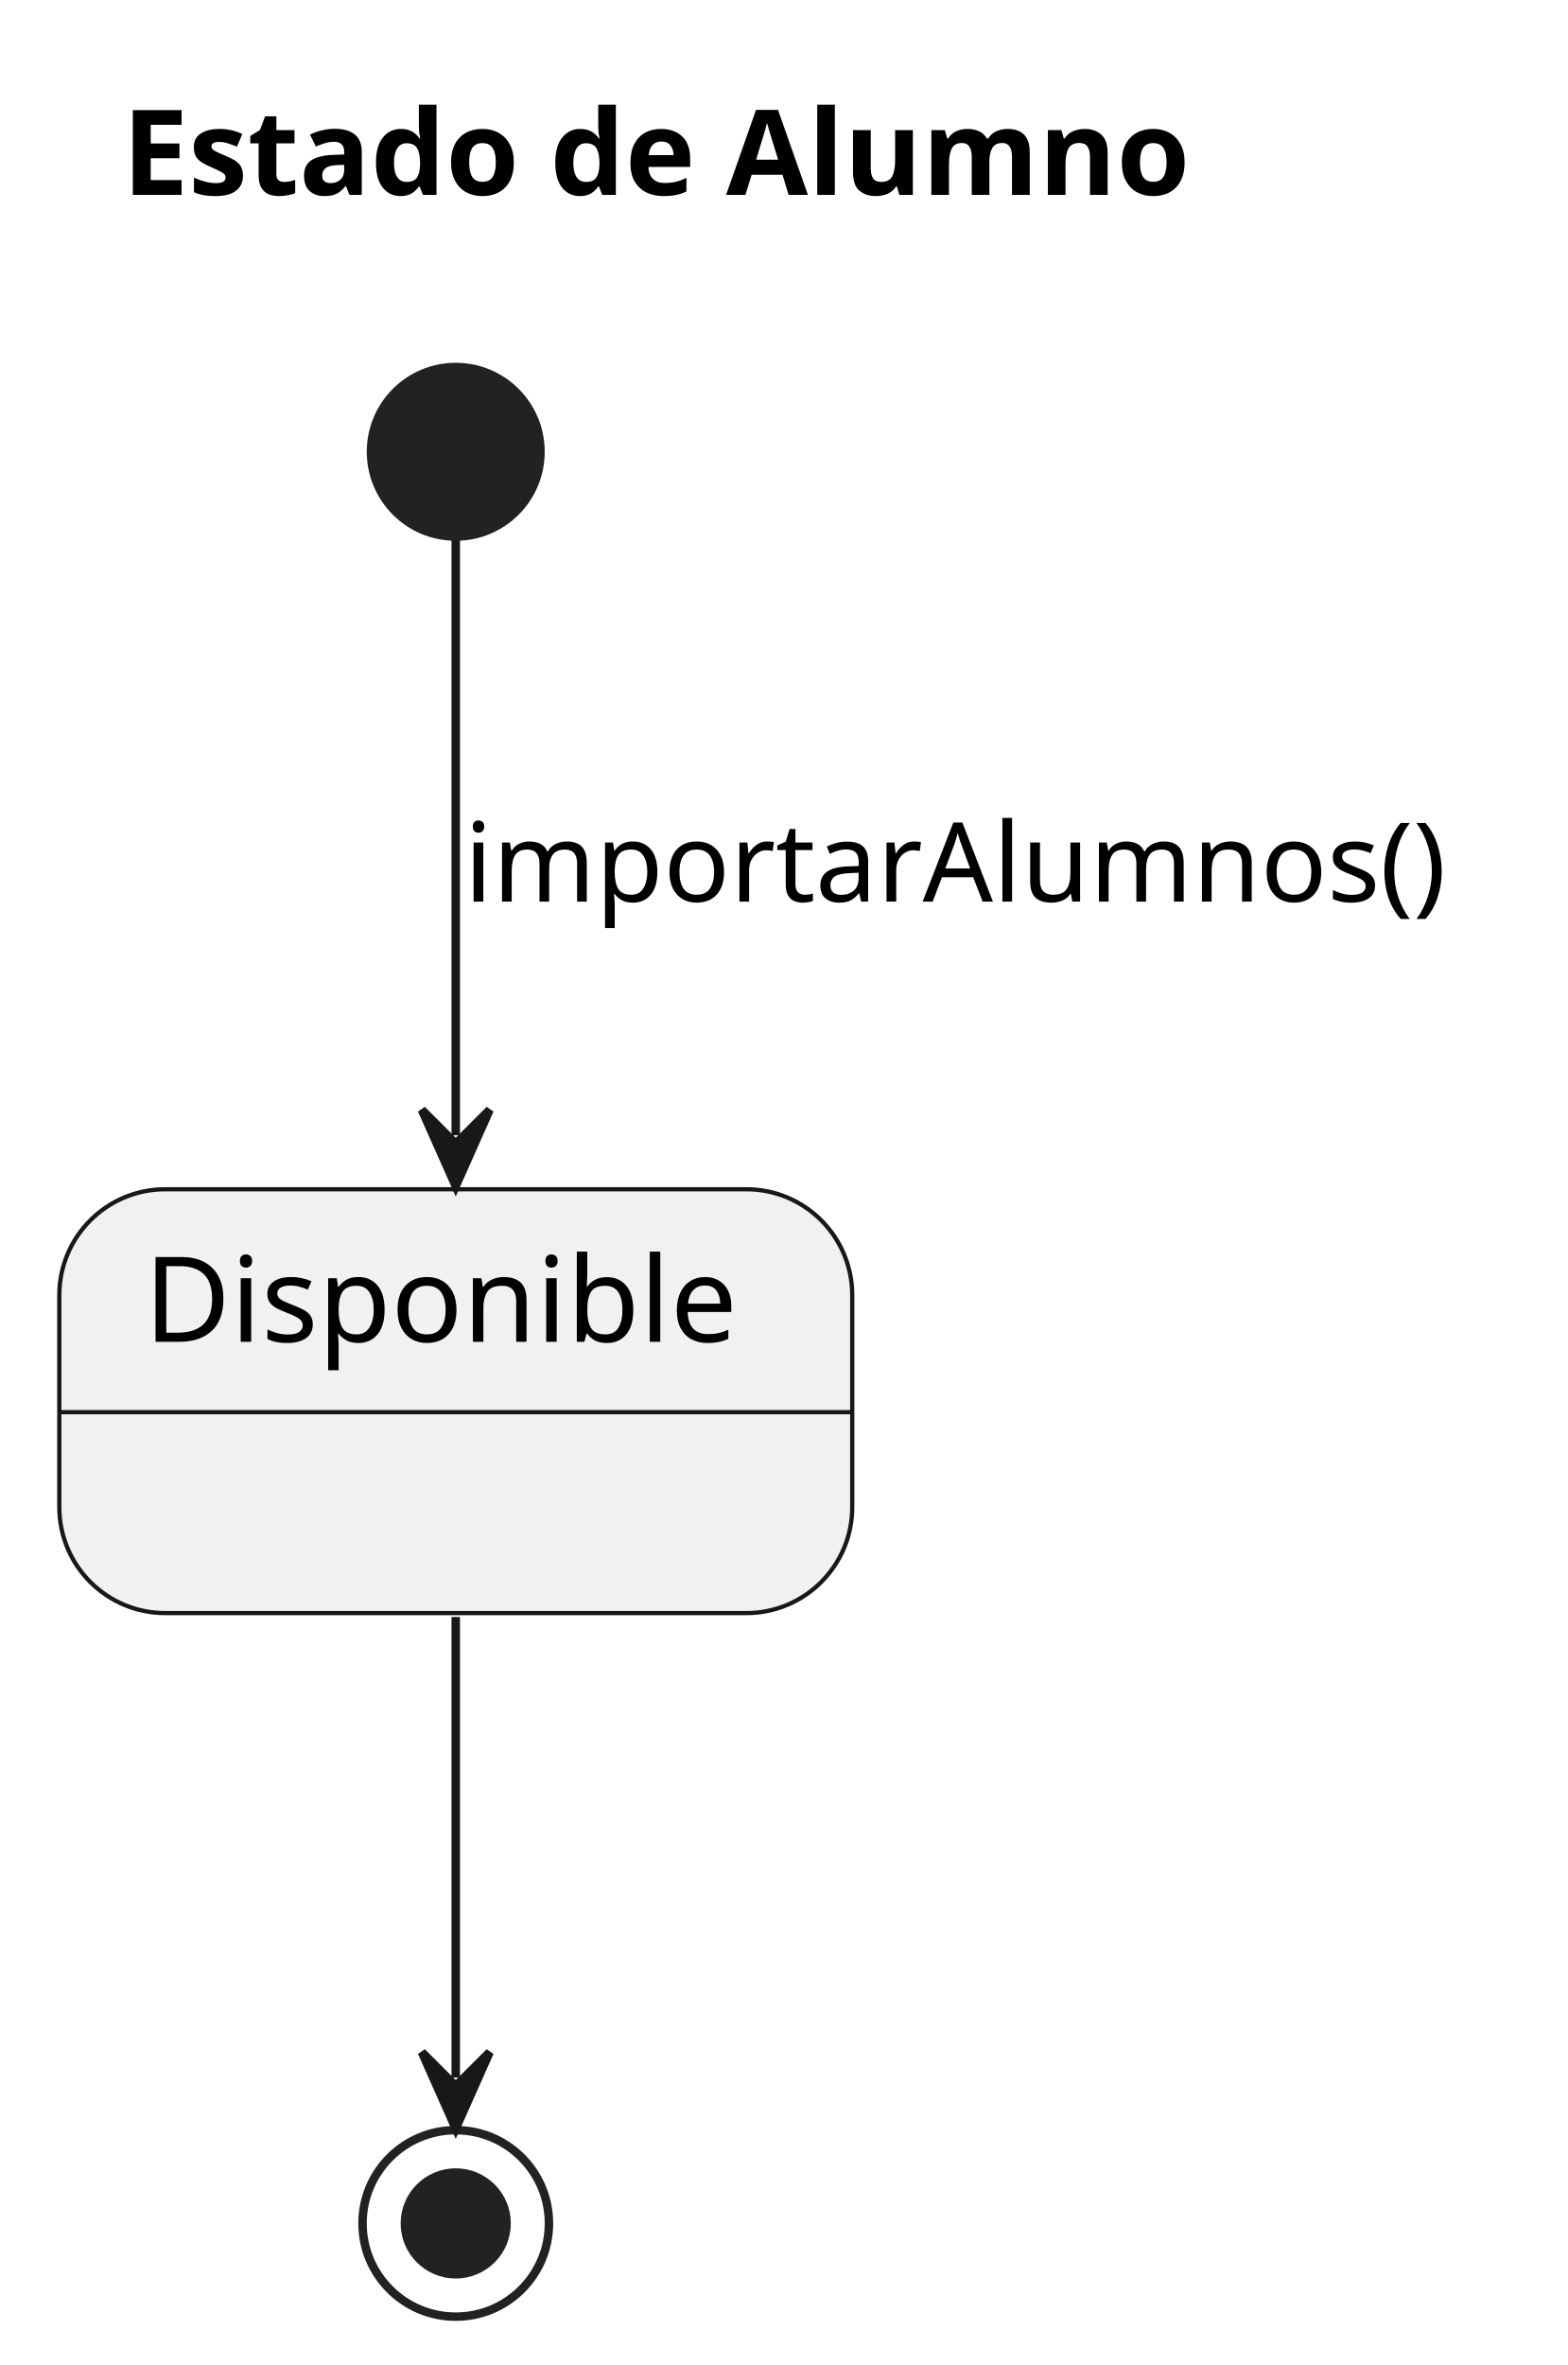
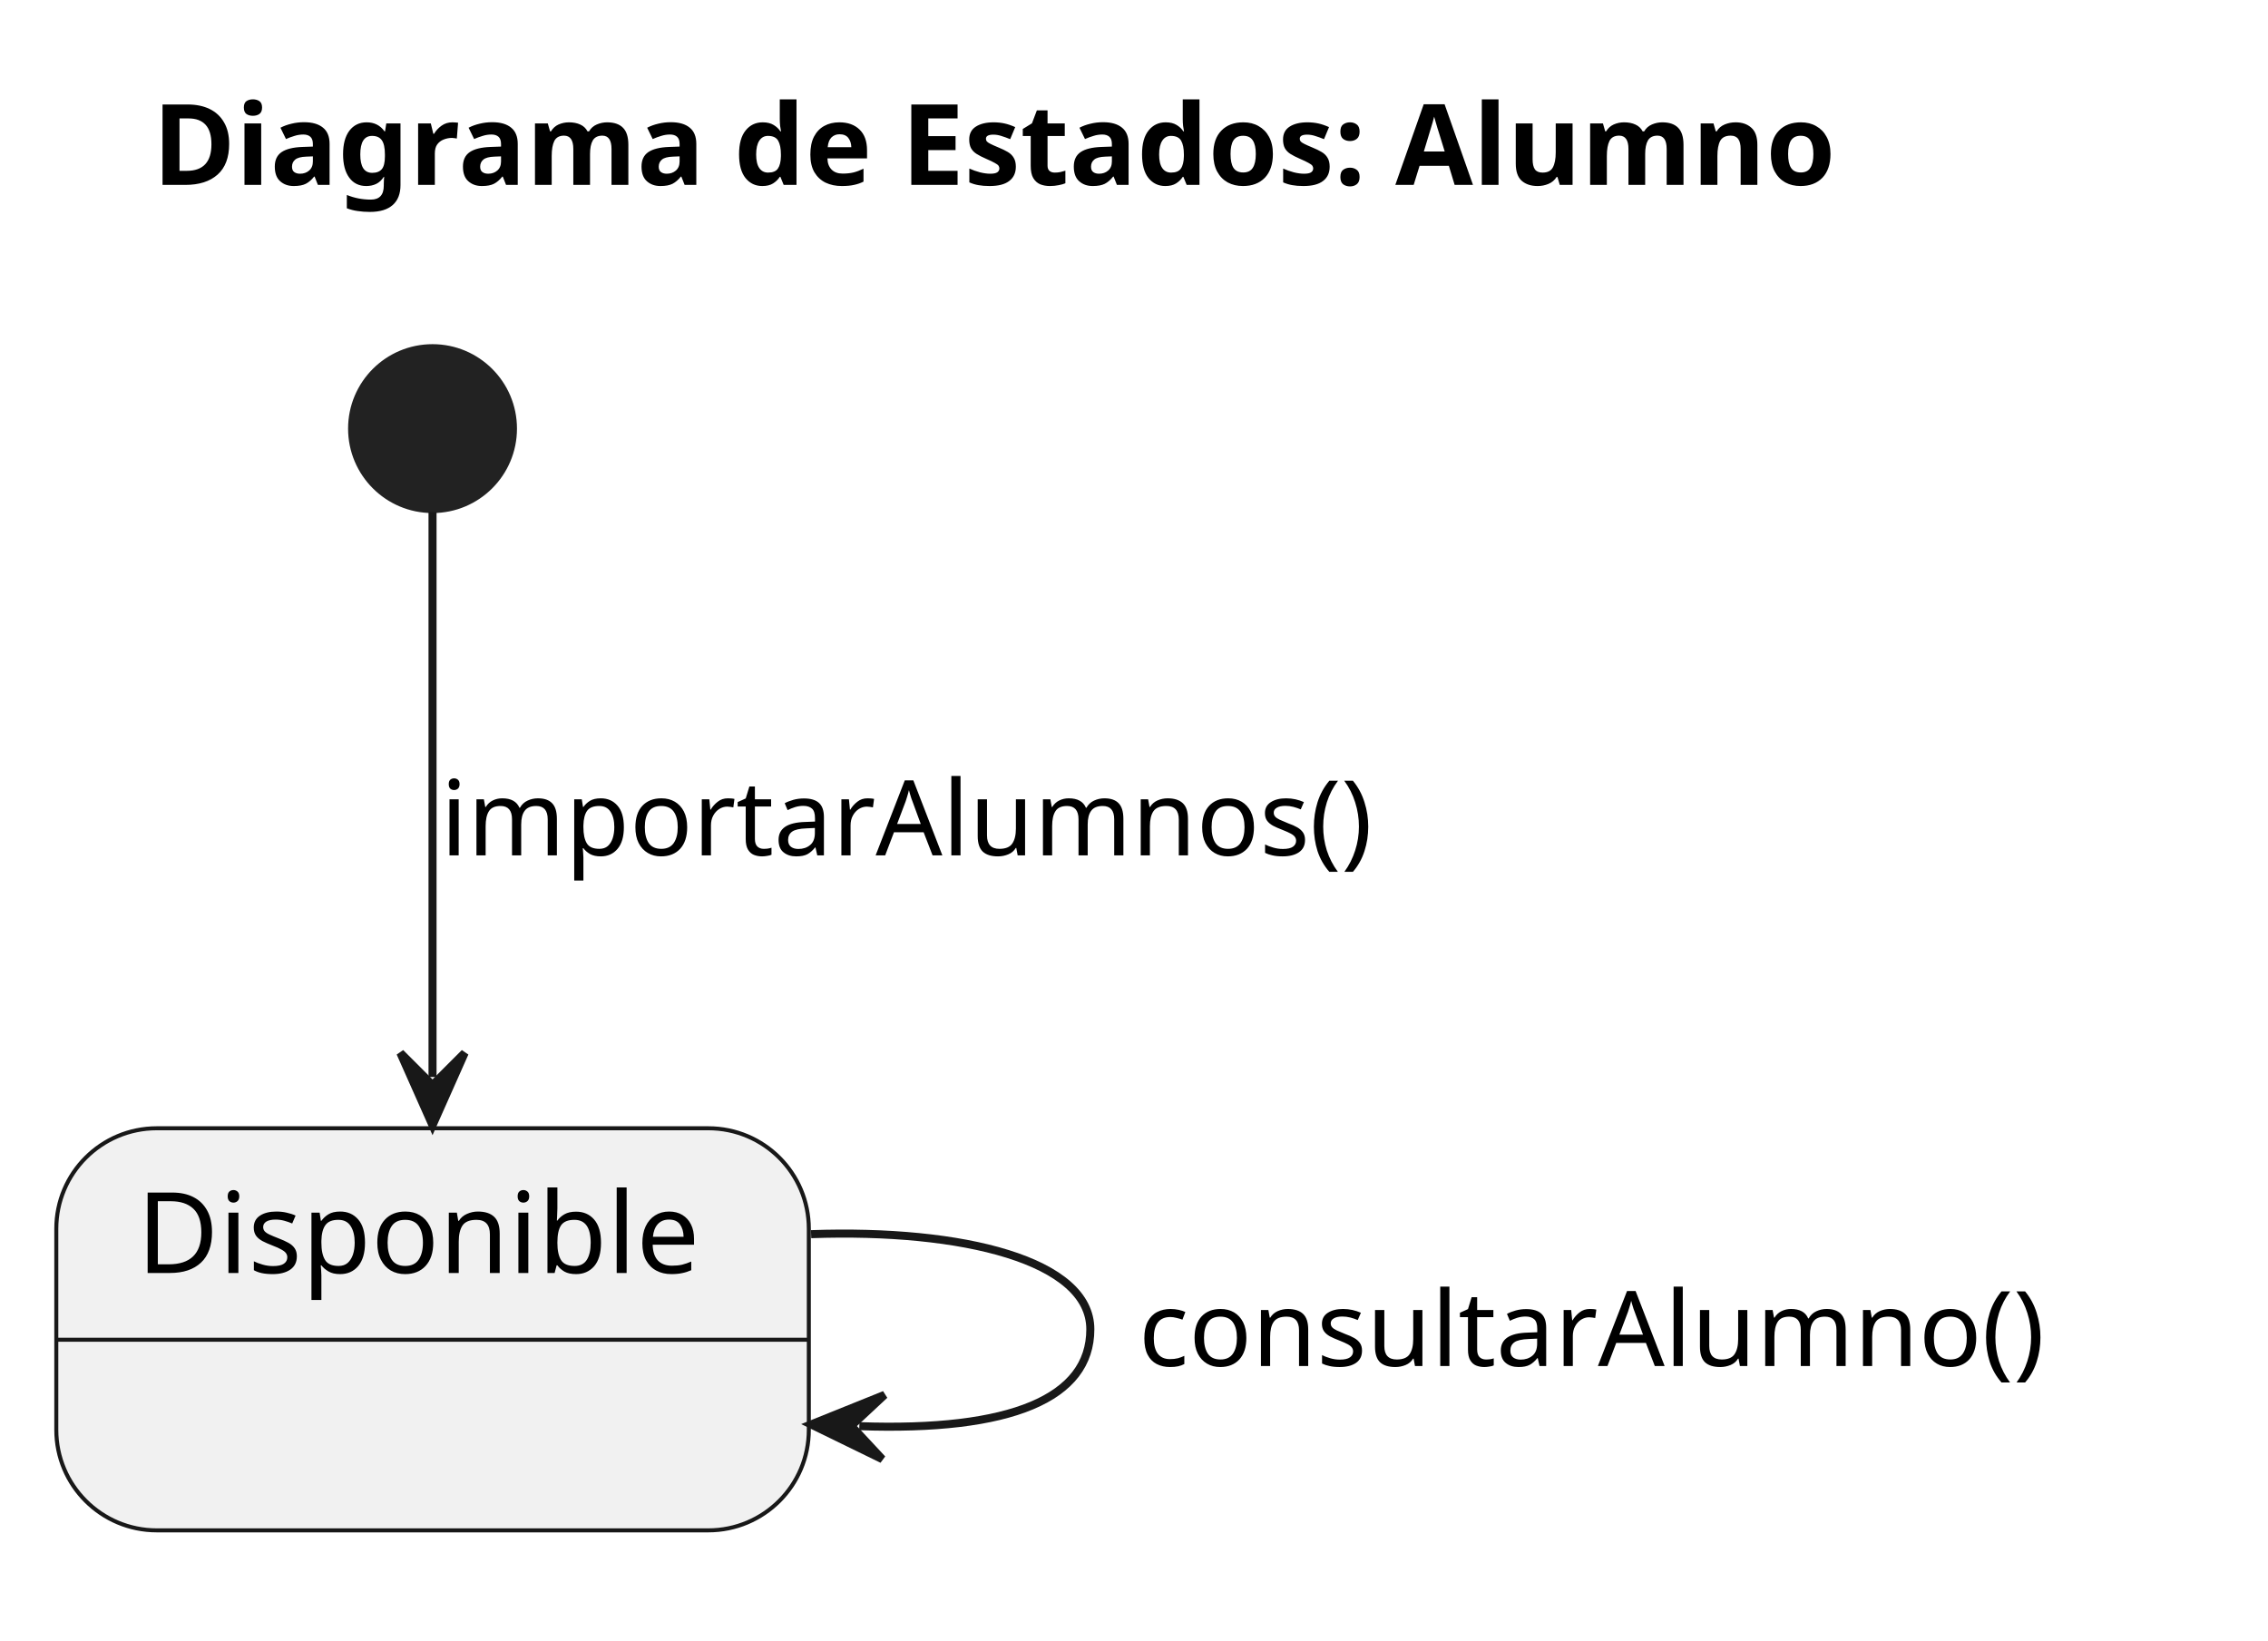
- <svg xmlns="http://www.w3.org/2000/svg" contentStyleType="text/css" data-diagram-type="STATE" height="279px" preserveAspectRatio="none" style="width:185px;height:279px;background:#FFFFFF;" version="1.1" viewBox="0 0 185 279" width="185px" zoomAndPan="magnify">
+ <svg xmlns="http://www.w3.org/2000/svg" contentStyleType="text/css" data-diagram-type="STATE" height="204px" preserveAspectRatio="none" style="width:282px;height:204px;background:#FFFFFF;" version="1.1" viewBox="0 0 282 204" width="282px" zoomAndPan="magnify">
  <defs />
  <g>
-     <g class="title" data-source-line="1">
-       <text fill="#000000" font-family="sans-serif" font-size="14" font-weight="bold" lengthAdjust="spacing" textLength="142.714" x="14.409" y="22.995">Estado de Alumno</text>
+     <g class="title" data-source-line="2">
+       <text fill="#000000" font-family="sans-serif" font-size="14" font-weight="700" lengthAdjust="spacing" textLength="237.795" x="18.946" y="22.995">Diagrama de Estados: Alumno</text>
    </g>
-     <ellipse cx="53.78" cy="53.297" fill="#222222" rx="10" ry="10" style="stroke:#222222;stroke-width:1;" />
-     <g>
+     <g class="start_entity" data-qualified-name=".start." data-source-line="4" id="ent0002">
+       <ellipse cx="53.78" cy="53.297" fill="#222222" rx="10" ry="10" style="stroke:#222222;stroke-width:1;" />
+     </g>
+     <g class="entity" data-qualified-name="Disponible" id="ent0003">
      <rect fill="#F1F1F1" height="50" rx="12.5" ry="12.5" style="stroke:#181818;stroke-width:0.5;" width="93.568" x="7" y="140.297" />
      <line style="stroke:#181818;stroke-width:0.5;" x1="7" x2="100.568" y1="166.594" y2="166.594" />
      <text fill="#000000" font-family="sans-serif" font-size="14" lengthAdjust="spacing" textLength="73.568" x="17" y="158.292">Disponible</text>
    </g>
-     <ellipse cx="53.78" cy="262.297" fill="none" rx="11" ry="11" style="stroke:#222222;stroke-width:1;" />
-     <ellipse cx="53.78" cy="262.297" fill="#222222" rx="6" ry="6" style="stroke:#222222;stroke-width:1;" />
-     <g class="link" data-entity-1="ent0002" data-entity-2="ent0003" data-link-type="dependency" data-source-line="3" id="lnk4">
+     <g class="link" data-entity-1="ent0002" data-entity-2="ent0003" data-link-type="dependency" data-source-line="4" id="lnk4">
      <path d="M53.78,63.677 C53.78,80.407 53.78,109.887 53.78,133.927" fill="none" id="*start*-to-Disponible" style="stroke:#181818;stroke-width:1;" />
      <polygon fill="#181818" points="53.78,139.927,57.78,130.927,53.78,134.927,49.78,130.927,53.78,139.927" style="stroke:#181818;stroke-width:1;" />
      <text fill="#000000" font-family="sans-serif" font-size="13" lengthAdjust="spacing" textLength="122.751" x="54.78" y="106.364">importarAlumnos()</text>
    </g>
-     <g class="link" data-entity-1="ent0003" data-entity-2="ent0005" data-link-type="dependency" data-source-line="5" id="lnk6">
-       <path d="M53.78,190.757 C53.78,210.337 53.78,230.787 53.78,245.097" fill="none" id="Disponible-to-*end*" style="stroke:#181818;stroke-width:1;" />
-       <polygon fill="#181818" points="53.78,251.097,57.78,242.097,53.78,246.097,49.78,242.097,53.78,251.097" style="stroke:#181818;stroke-width:1;" />
+     <g class="link" data-entity-1="ent0003" data-entity-2="ent0003" data-link-type="dependency" data-source-line="6" id="lnk5">
+       <path d="M100.85,153.467 C119.72,152.797 135.57,156.737 135.57,165.297 C135.57,173.857 125.716,178.01 106.846,177.34" fill="none" id="Disponible-to-Disponible" style="stroke:#181818;stroke-width:1;" />
+       <polygon fill="#181818" points="100.85,177.127,109.702,181.444,105.847,177.304,109.986,173.449,100.85,177.127" style="stroke:#181818;stroke-width:1;" />
+       <text fill="#000000" font-family="sans-serif" font-size="13" lengthAdjust="spacing" textLength="120.117" x="141.57" y="169.864">consultarAlumno()</text>
    </g>
  </g>
</svg>
